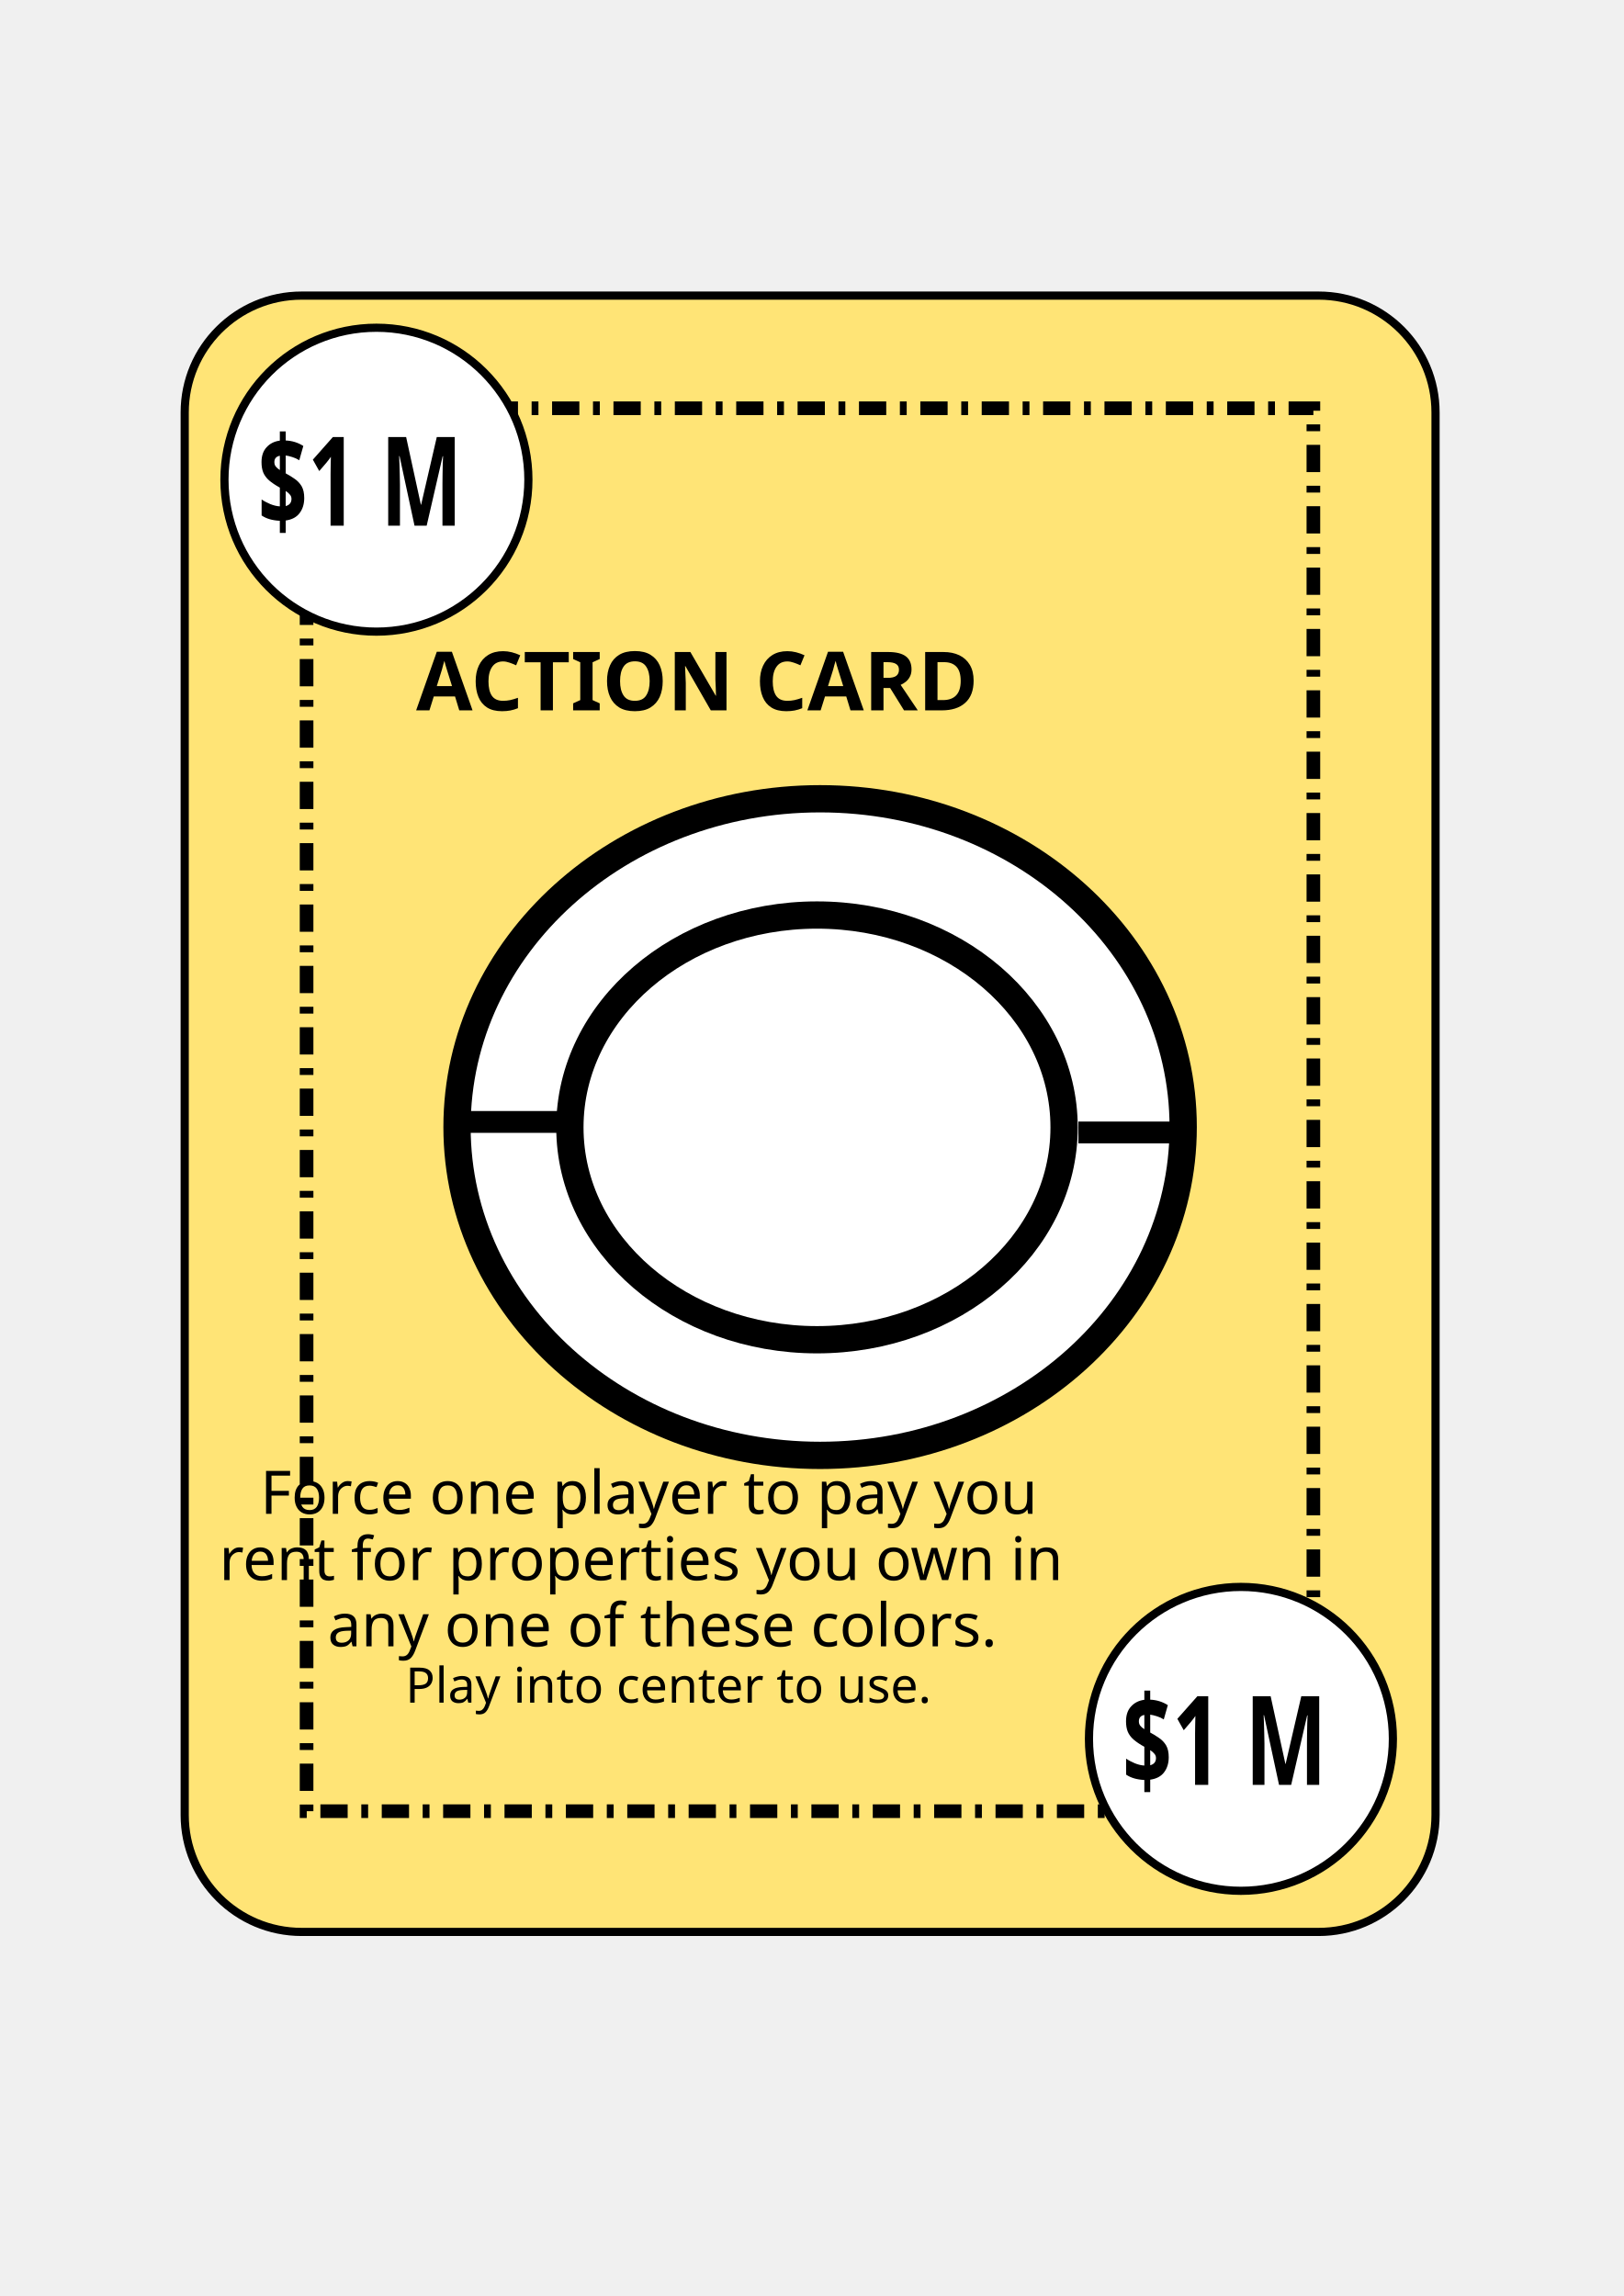
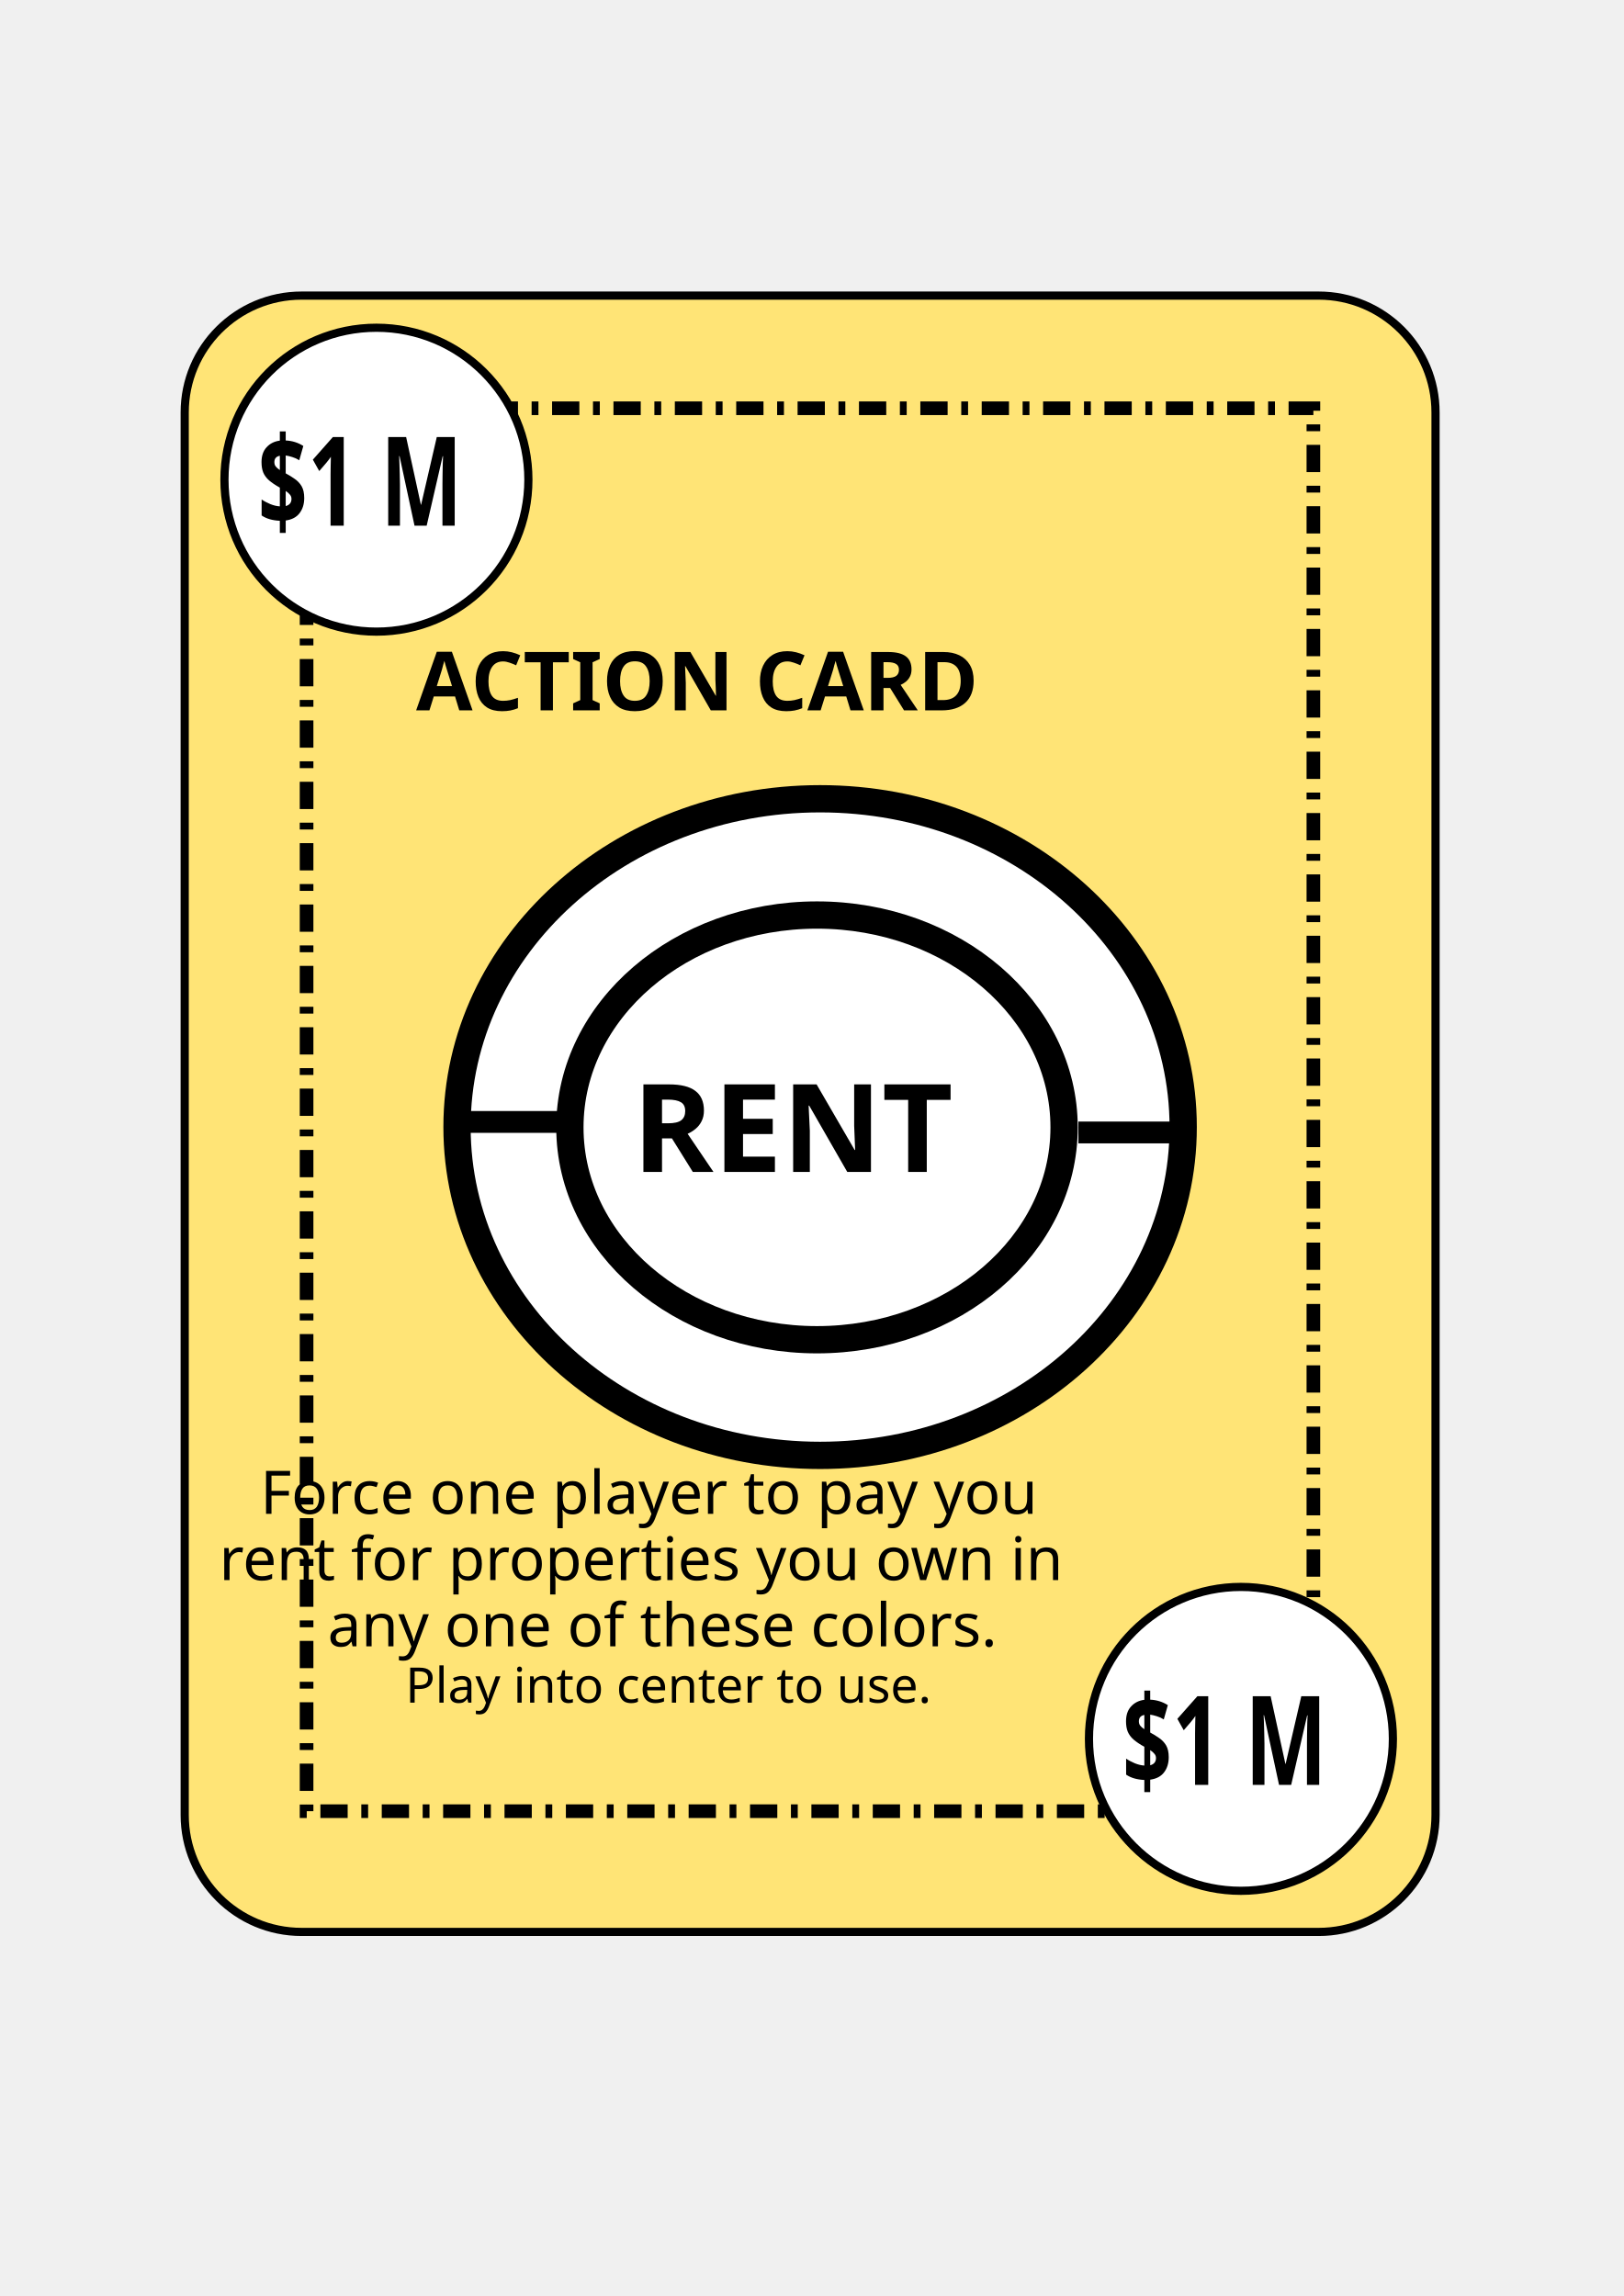
<svg xmlns="http://www.w3.org/2000/svg" xmlns:ns1="http://www.openswatchbook.org/uri/2009/osb" width="210mm" height="297mm" viewBox="0 0 210 297" version="1.1" id="svg8">
  <defs id="defs2">
    <linearGradient ns1:paint="solid" id="linearGradient2343">
      <stop id="stop2341" offset="0" style="stop-color:#000000;stop-opacity:1;" />
    </linearGradient>
  </defs>
  <g id="layer1">
    <g id="layer1-2" transform="translate(-1.133908,7.257148)">
      <g transform="translate(1.5875,-3.704167)" id="g5040">
        <g style="fill:#63bde4;fill-opacity:1" id="g4767">
          <rect ry="15.119" style="fill:#ffe476;fill-opacity:1;stroke:#000000;stroke-width:1.058;stroke-miterlimit:4;stroke-dasharray:none;stroke-opacity:1" y="34.685" x="23.435" height="211.667" width="161.774" id="rect3713" />
          <text id="text5068" y="88.336" x="104.86" style="font-style:normal;font-weight:normal;font-size:10.583px;line-height:1.25;font-family:sans-serif;letter-spacing:0px;word-spacing:0px;fill:#000000;fill-opacity:1;stroke:none;stroke-width:0.265" xml:space="preserve">
            <tspan id="tspan5093" style="font-weight:bold;text-align:center;text-anchor:middle;fill:#000000;fill-opacity:1;stroke-width:0.265" y="88.336" x="104.86">ACTION CARD</tspan>
          </text>
        </g>
        <ellipse ry="42.469" rx="46.959" cy="142.24" cx="105.614" id="path2419" style="fill:#ffffff;fill-opacity:1;stroke:#000000;stroke-width:3.528;stroke-miterlimit:4;stroke-dasharray:none;stroke-dashoffset:0;stroke-opacity:1" />
        <ellipse ry="27.469" rx="31.959" cy="142.28" cx="105.211" id="path2419-9" style="fill:#ffffff;fill-opacity:1;stroke:#000000;stroke-width:3.528;stroke-miterlimit:4;stroke-dasharray:none;stroke-dashoffset:0;stroke-opacity:1" />
        <path style="fill:#010101;fill-opacity:1;stroke:#000000;stroke-width:2.822;stroke-linecap:butt;stroke-linejoin:miter;stroke-miterlimit:4;stroke-dasharray:none;stroke-opacity:1" d="M 59.645,141.576 H 72.496" id="path17995" />
        <path style="fill:#010101;fill-opacity:1;stroke:#000000;stroke-width:2.822;stroke-linecap:butt;stroke-linejoin:miter;stroke-miterlimit:4;stroke-dasharray:none;stroke-opacity:1" d="m 139.02,142.937 h 12.851" id="path17995-1" />
-         <flowRoot xml:space="preserve" id="flowRoot18012" style="font-style:normal;font-weight:normal;font-size:60px;line-height:1.25;font-family:sans-serif;letter-spacing:0px;word-spacing:0px;fill:#000000;fill-opacity:1;stroke:none" transform="matrix(0.2645833,0,0,0.2645833,-2.570259,-1.6631)">
-           <flowRegion id="flowRegion18014" style="font-size:60px">
-             <rect id="rect18016" width="188.571" height="74.286" x="317.143" y="511.091" style="font-size:60px" />
-           </flowRegion>
-           <flowPara id="flowPara18018" style="font-weight:bold;font-size:60px">RENT</flowPara>
-         </flowRoot>
+         <text xml:space="preserve" style="font-style:normal;font-weight:normal;font-size:15.875px;line-height:1.25;font-family:sans-serif;letter-spacing:0px;word-spacing:0px;fill:#000000;fill-opacity:1;stroke:none;stroke-width:0.265" x="81.34" y="148.047" id="text6691">
+           <tspan x="81.34" y="148.047" id="tspan6689" style="stroke-width:0.265">
+             <tspan x="81.34" y="148.047" style="font-weight:bold;font-size:15.875px;stroke-width:0.265" id="tspan6687">RENT</tspan>
+           </tspan>
+         </text>
      </g>
      <rect ry="5.692" rx="0" y="45.553" x="40.785" height="181.476" width="130.214" id="rect885" style="fill:none;fill-opacity:1;stroke:#000000;stroke-width:1.764;stroke-miterlimit:4;stroke-dasharray:3.528, 1.764, 0.882, 1.764;stroke-dashoffset:0;stroke-opacity:1" />
      <g id="g2388">
        <circle style="fill:#ffffff;fill-opacity:1;stroke:#000000;stroke-width:1.058;stroke-miterlimit:4;stroke-dasharray:none;stroke-opacity:1" id="path4558" cx="48.23" cy="58.497" r="19.655" transform="translate(1.5875,-3.704167)" />
        <text xml:space="preserve" style="font-style:normal;font-weight:normal;font-size:12.633px;line-height:1.25;font-family:sans-serif;letter-spacing:0px;word-spacing:0px;fill:#000000;fill-opacity:1;stroke:none;stroke-width:0.316" x="39.252" y="53.991" id="text5105" transform="matrix(0.8377636,0,0,1.193654,1.5875,-3.704167)">
          <tspan x="39.252" y="53.991" id="tspan5103" style="stroke-width:0.316">
            <tspan x="39.252" y="53.991" style="font-weight:bold;font-size:13.475px;stroke-width:0.316" id="tspan5101">$1 M</tspan>
          </tspan>
        </text>
      </g>
      <g id="g2388-8" transform="translate(111.81,162.8816)">
        <circle style="fill:#ffffff;fill-opacity:1;stroke:#000000;stroke-width:1.058;stroke-miterlimit:4;stroke-dasharray:none;stroke-opacity:1" id="path4558-3" cx="48.23" cy="58.497" r="19.655" transform="translate(1.5875,-3.704167)" />
        <text xml:space="preserve" style="font-style:normal;font-weight:normal;font-size:12.633px;line-height:1.25;font-family:sans-serif;letter-spacing:0px;word-spacing:0px;fill:#000000;fill-opacity:1;stroke:none;stroke-width:0.316" x="39.252" y="53.991" id="text5105-5" transform="matrix(0.8377636,0,0,1.193654,1.5875,-3.704167)">
          <tspan x="39.252" y="53.991" id="tspan5103-8" style="stroke-width:0.316">
            <tspan x="39.252" y="53.991" style="font-weight:bold;font-size:13.475px;stroke-width:0.316" id="tspan5101-4">$1 M</tspan>
          </tspan>
        </text>
      </g>
    </g>
    <text xml:space="preserve" style="font-style:normal;font-weight:normal;font-size:10.583px;line-height:7.761px;font-family:sans-serif;text-align:center;letter-spacing:0px;word-spacing:0px;text-anchor:middle;fill:#000000;fill-opacity:1;stroke:none;stroke-width:0.265" x="160.537" y="198.466" id="text887">
      <tspan x="160.537" y="205.388" style="text-align:center;text-anchor:middle;stroke-width:0.265" id="tspan18020" />
    </text>
    <text xml:space="preserve" style="font-style:normal;font-weight:normal;font-size:10.583px;line-height:1.25;font-family:sans-serif;letter-spacing:0px;word-spacing:0px;fill:#000000;fill-opacity:1;stroke:none;stroke-width:0.265" x="175.625" y="220.25" id="text901">
      <tspan x="102.961" y="220.25" id="tspan899" style="text-align:center;text-anchor:middle;stroke-width:0.265">
        <tspan x="102.961" y="220.25" style="font-size:6.35px;text-align:center;text-anchor:middle;stroke-width:0.265" id="tspan897">Play into center to use.</tspan>
      </tspan>
    </text>
    <text xml:space="preserve" style="font-style:normal;font-weight:normal;font-size:10.583px;line-height:7.761px;font-family:sans-serif;letter-spacing:0px;word-spacing:0px;fill:#000000;fill-opacity:1;stroke:none;stroke-width:0.265" x="158.717" y="195.821" id="text18060">
      <tspan x="103.187" y="195.821" id="tspan18048" style="text-align:center;text-anchor:middle;stroke-width:0.265">
        <tspan x="103.187" y="195.821" style="font-size:7.761px;line-height:7.761px;text-align:center;text-anchor:middle;stroke-width:0.265" id="tspan18046">Force one player to pay you</tspan>
      </tspan>
      <tspan x="104.552" y="204.393" id="tspan18052" style="text-align:center;text-anchor:middle;stroke-width:0.265">
        <tspan x="103.187" y="204.393" style="font-size:7.761px;line-height:7.761px;text-align:center;text-anchor:middle;stroke-width:0.265" id="tspan18050">rent for properties you own in </tspan>
      </tspan>
      <tspan x="104.552" y="212.965" id="tspan18058" style="text-align:center;text-anchor:middle;stroke-width:0.265">
        <tspan x="103.187" y="212.965" style="font-size:7.761px;line-height:7.761px;text-align:center;text-anchor:middle;stroke-width:0.265" id="tspan18054" dx="0 0 0 0 0 0 0 0 0 0 0 0 0 0 0 0 0 0 0 0 0 0 0 0 0 0">any one of these colors. </tspan>
      </tspan>
    </text>
  </g>
</svg>
